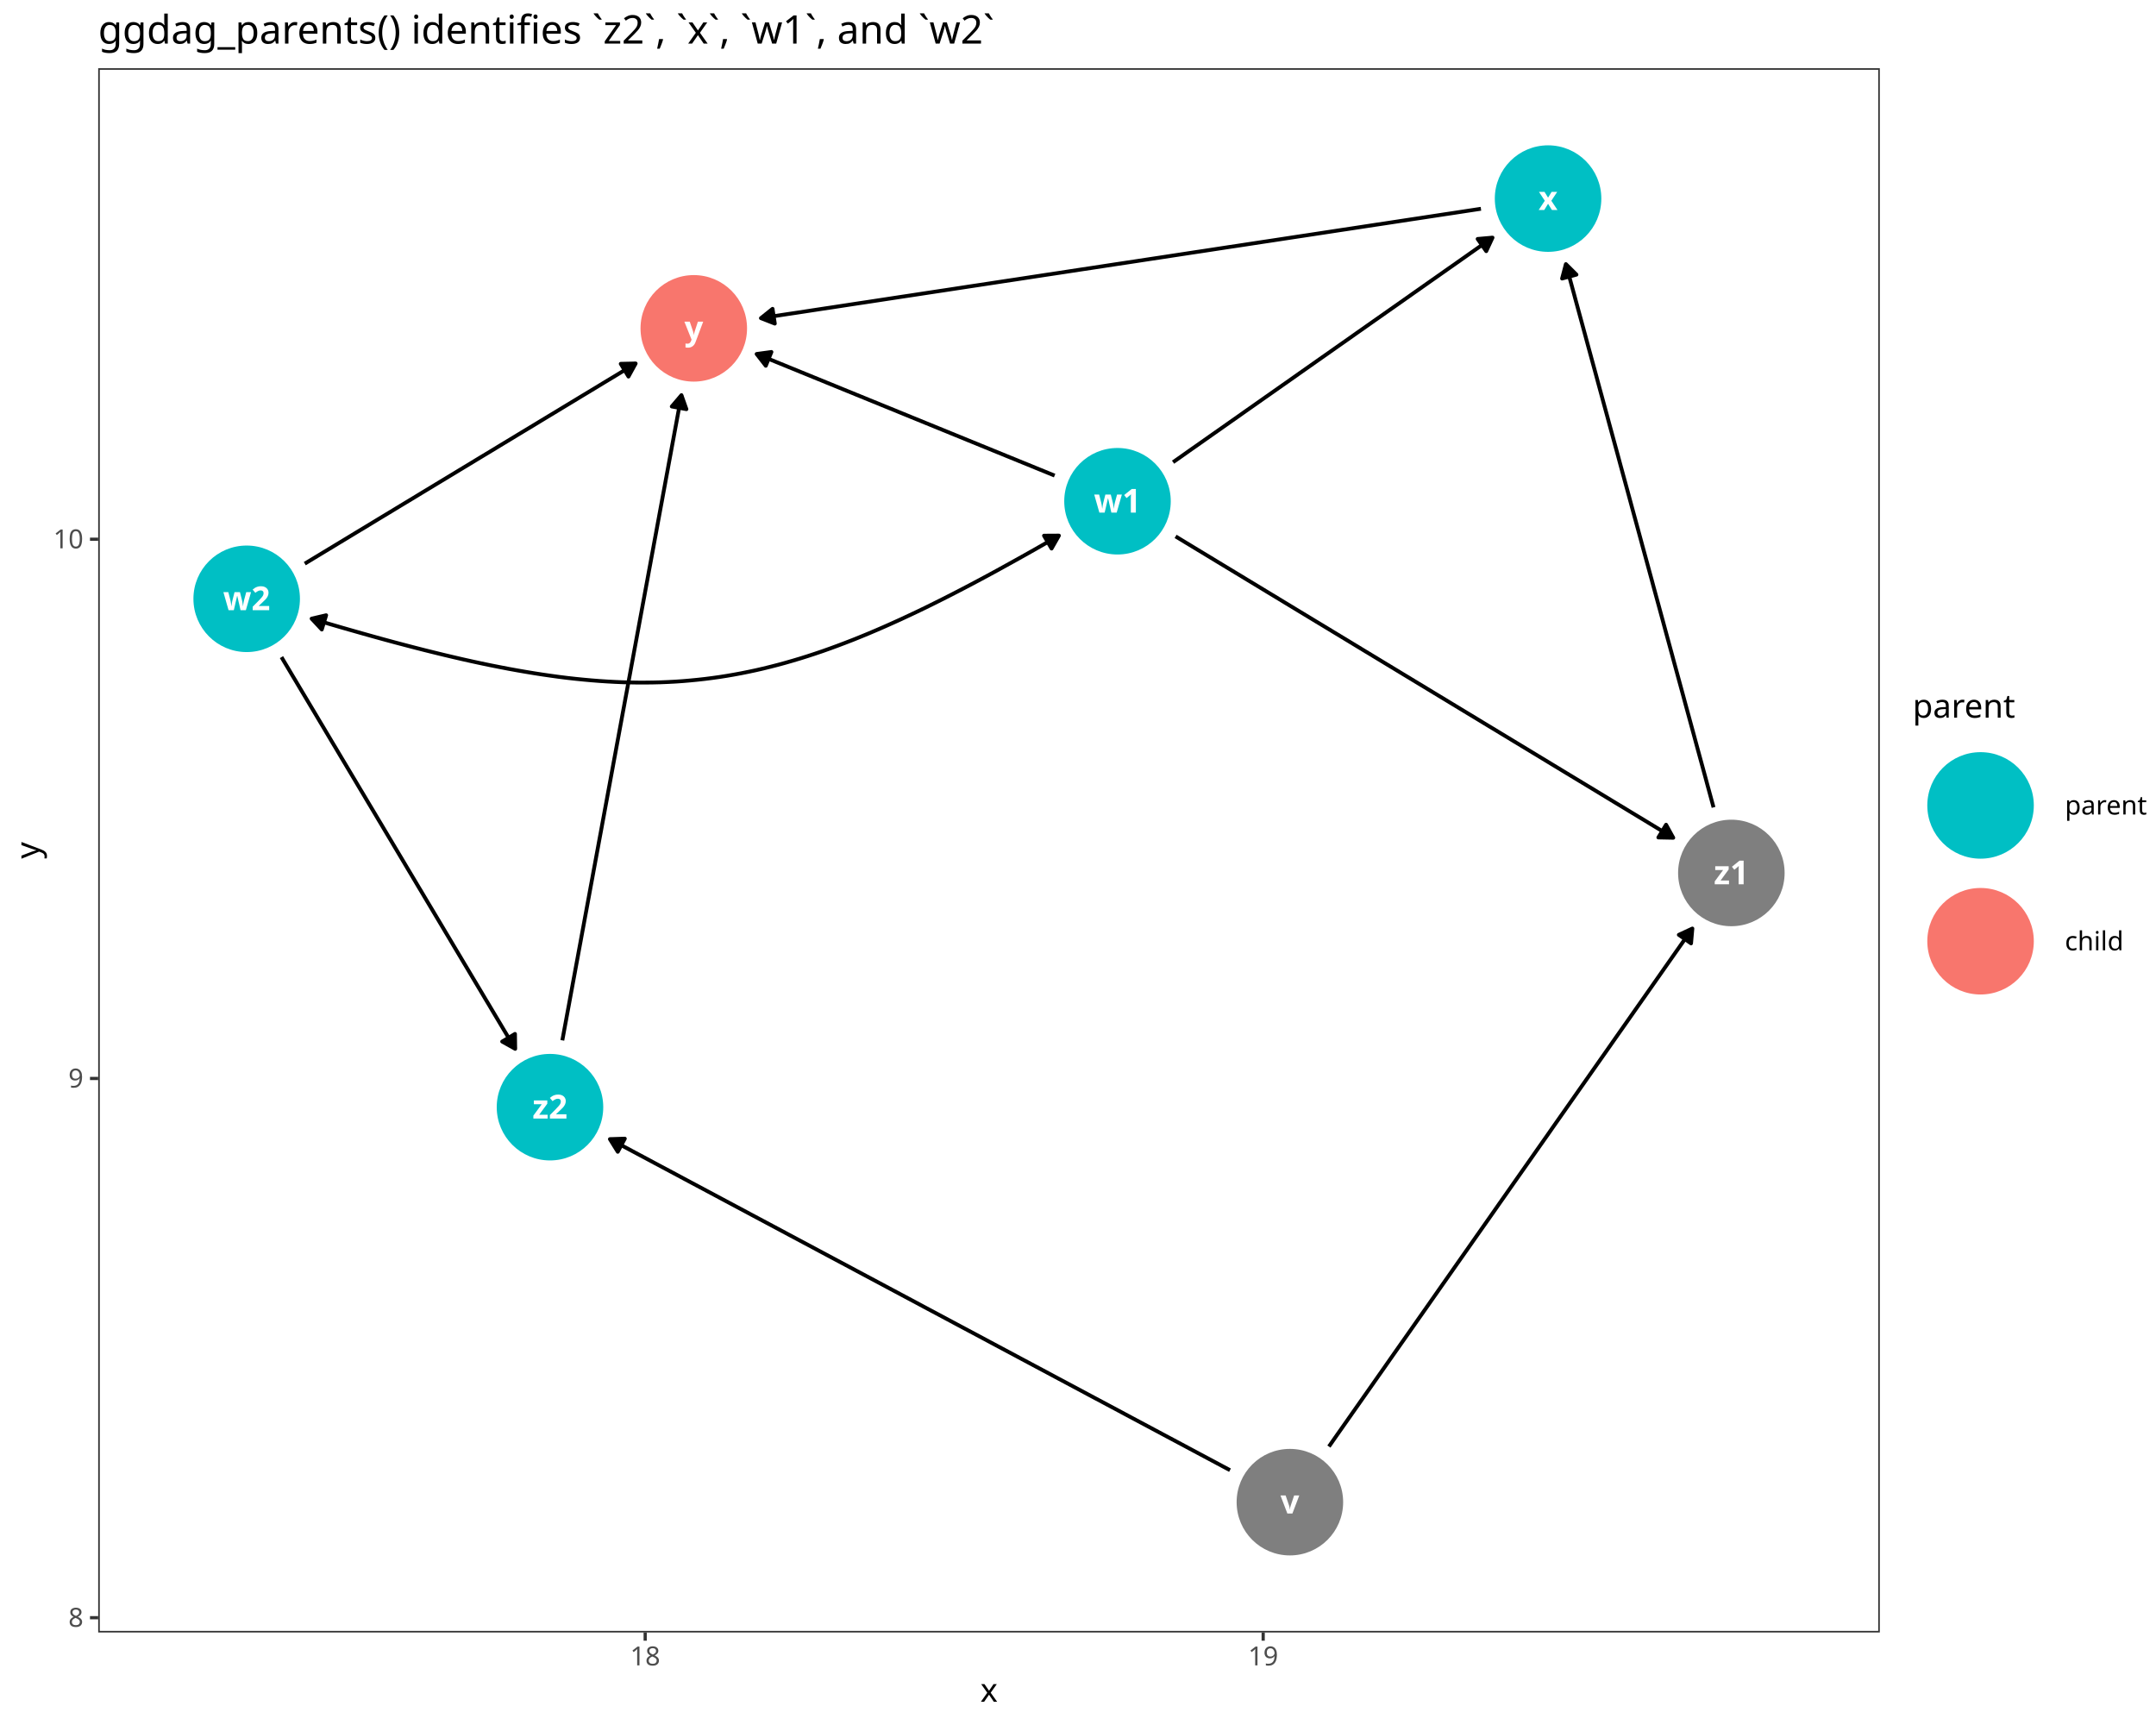
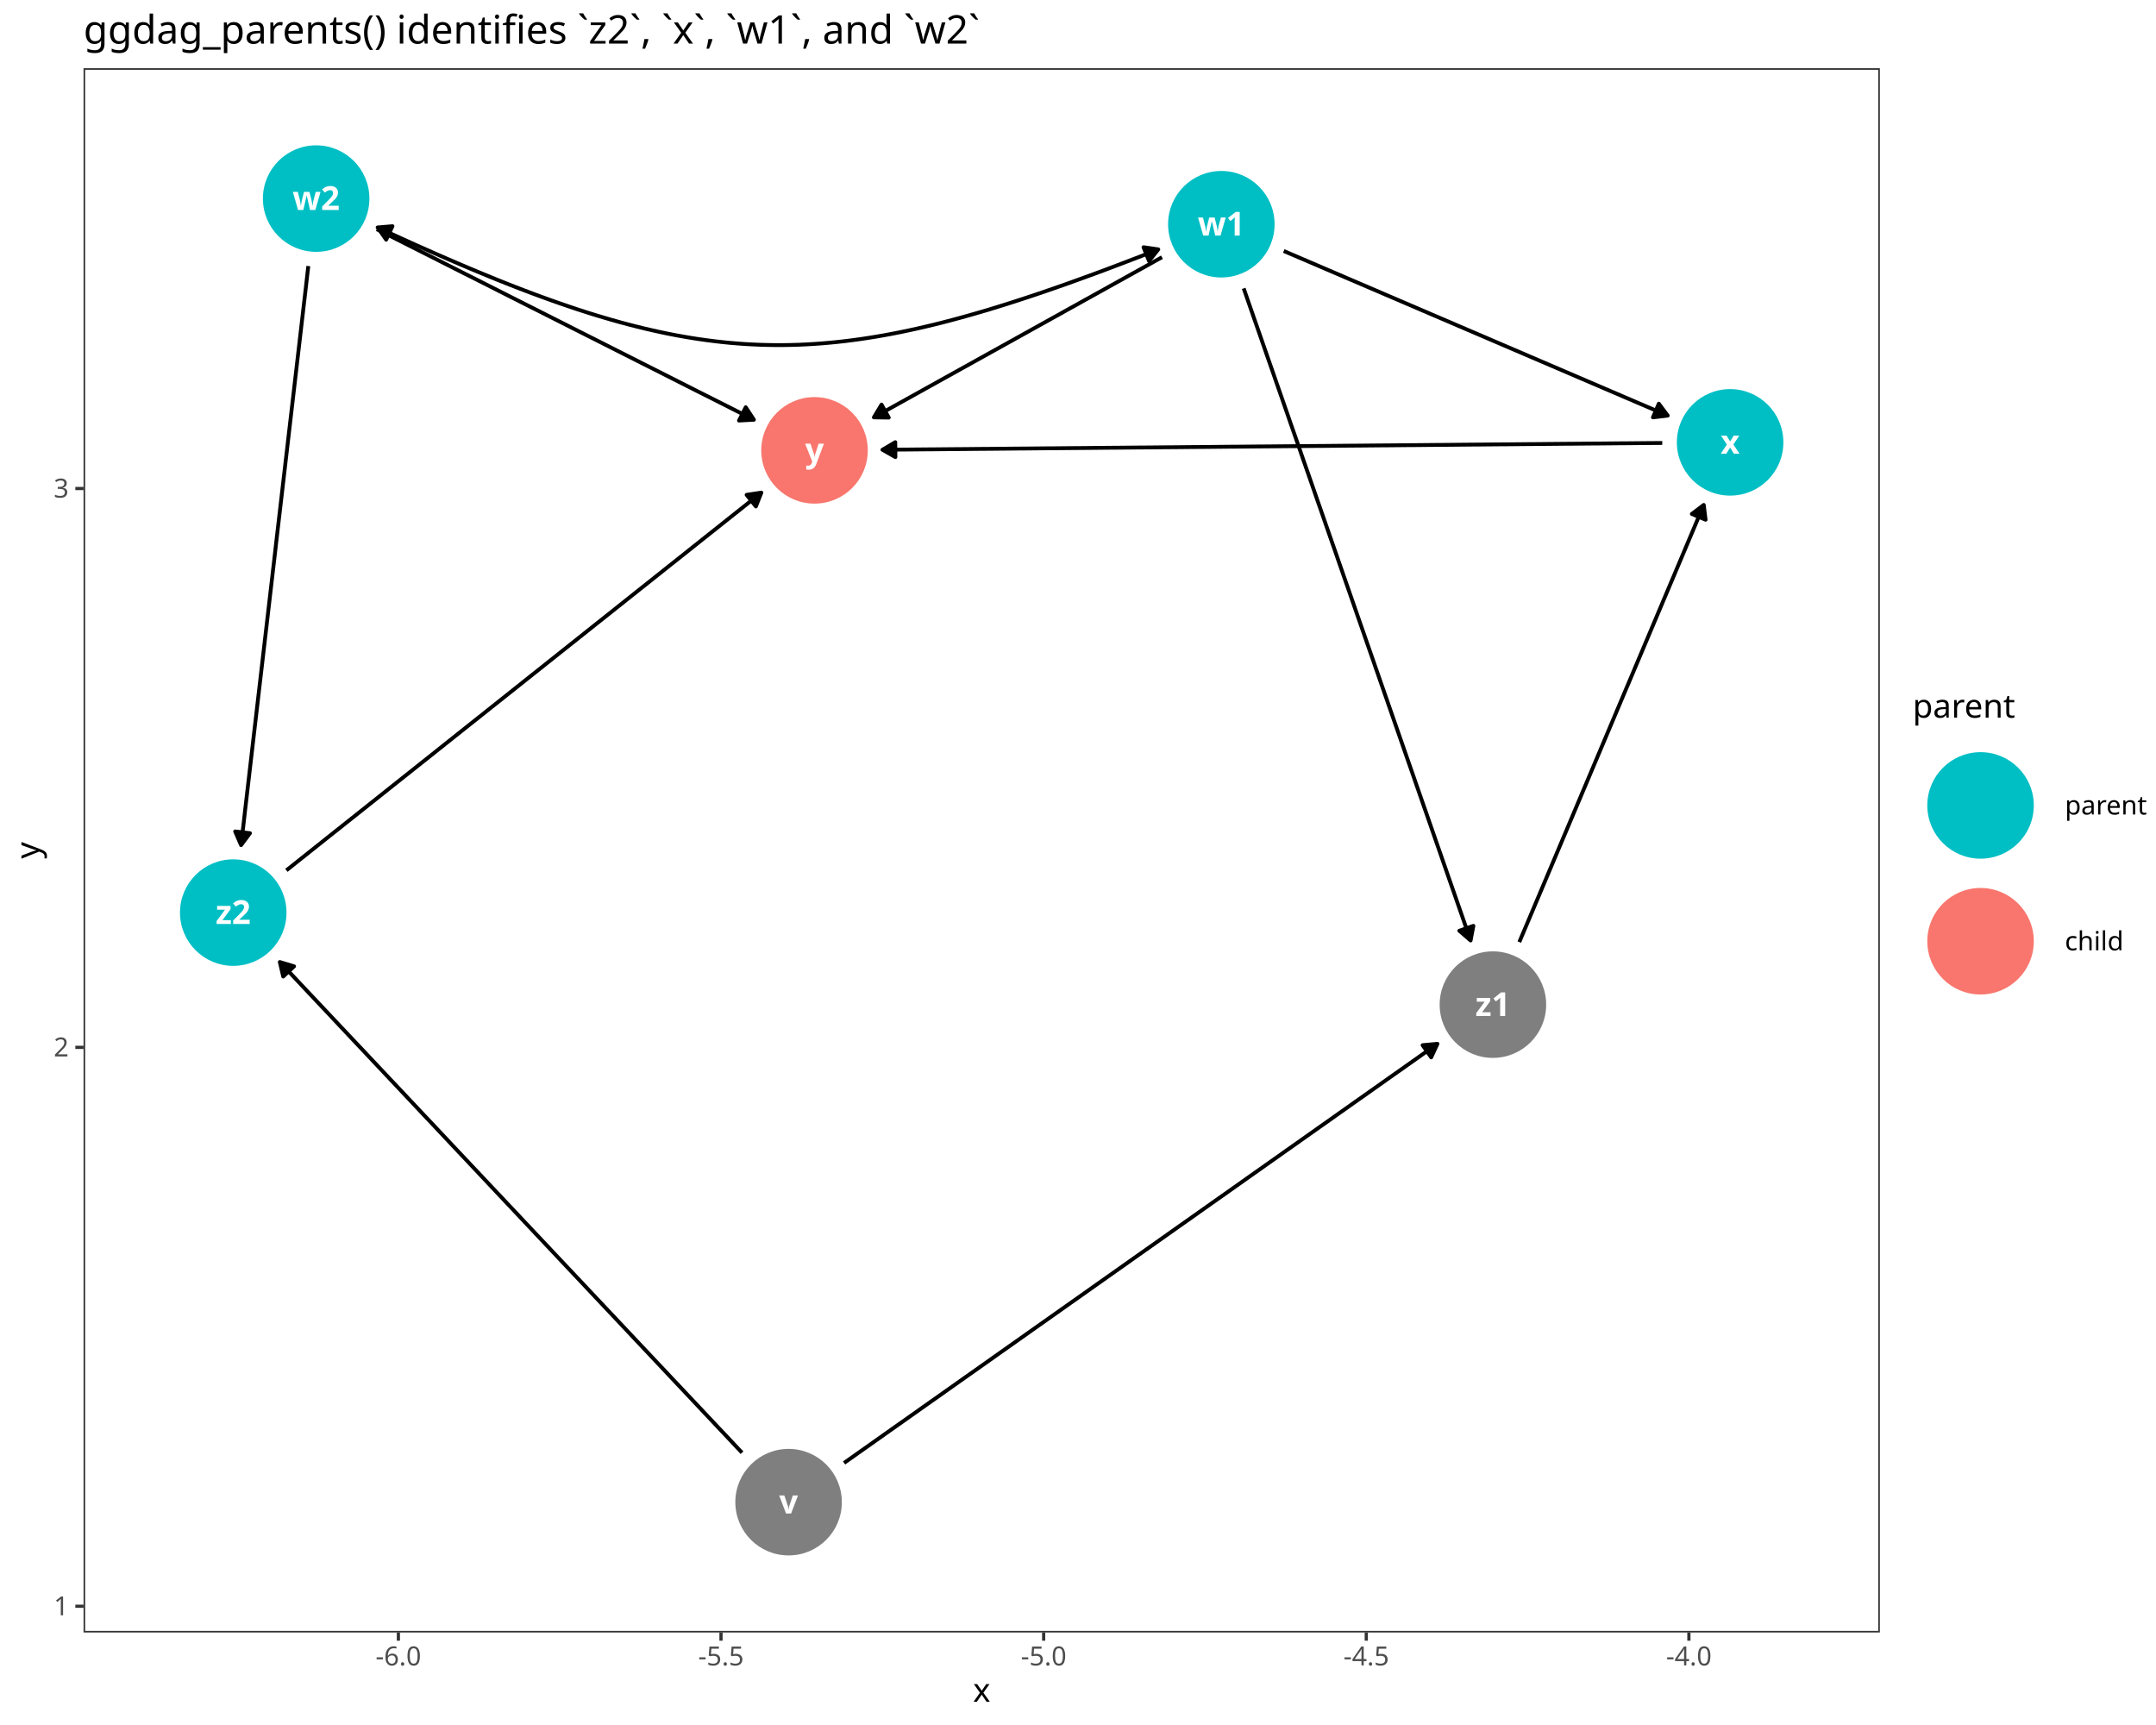
<svg xmlns="http://www.w3.org/2000/svg" class="svglite" data-engine-version="2.0" width="720.00pt" height="576.00pt" viewBox="0 0 720.00 576.00">
  <defs>
    <style type="text/css">
    .svglite line, .svglite polyline, .svglite polygon, .svglite path, .svglite rect, .svglite circle {
      fill: none;
      stroke: #000000;
      stroke-linecap: round;
      stroke-linejoin: round;
      stroke-miterlimit: 10.00;
    }
  </style>
  </defs>
  <rect width="100%" height="100%" style="stroke: none; fill: #FFFFFF;" />
  <defs>
    <clipPath id="cpMC4wMHw3MjAuMDB8MC4wMHw1NzYuMDA=">
      <rect x="0.00" y="0.00" width="720.00" height="576.00" />
    </clipPath>
  </defs>
  <g clip-path="url(#cpMC4wMHw3MjAuMDB8MC4wMHw1NzYuMDA=)">
    <rect x="0.00" y="0.00" width="720.00" height="576.00" style="stroke-width: 1.07; stroke: #FFFFFF; fill: #FFFFFF;" />
  </g>
  <defs>
-     <clipPath id="cpMzIuNzl8NjI3Ljc3fDIyLjc4fDU0NS4xMQ==">
-       <rect x="32.79" y="22.78" width="594.98" height="522.33" />
+     <clipPath id="cpMjcuOTB8NjI3Ljc3fDIyLjc4fDU0NS4xMQ==">
+       <rect x="27.90" y="22.78" width="599.88" height="522.33" />
    </clipPath>
  </defs>
-   <g clip-path="url(#cpMzIuNzl8NjI3Ljc3fDIyLjc4fDU0NS4xMQ==)">
-     <rect x="32.79" y="22.78" width="594.98" height="522.33" style="stroke-width: 1.07; stroke: none; fill: #FFFFFF;" />
-     <polyline points="391.75,154.33 392.07,154.10 393.53,153.08 394.98,152.06 396.43,151.03 397.88,150.01 399.34,148.99 400.79,147.97 402.24,146.95 403.69,145.93 405.14,144.91 406.60,143.89 408.05,142.87 409.50,141.85 410.95,140.83 412.41,139.81 413.86,138.79 415.31,137.76 416.76,136.74 418.22,135.72 419.67,134.70 421.12,133.68 422.57,132.66 424.03,131.64 425.48,130.62 426.93,129.60 428.38,128.58 429.84,127.56 431.29,126.54 432.74,125.52 434.19,124.49 435.65,123.47 437.10,122.45 438.55,121.43 440.00,120.41 441.45,119.39 442.91,118.37 444.36,117.35 445.81,116.33 447.26,115.31 448.72,114.29 450.17,113.27 451.62,112.25 453.07,111.22 454.53,110.20 455.98,109.18 457.43,108.16 458.88,107.14 460.34,106.12 461.79,105.10 463.24,104.08 464.69,103.06 466.15,102.04 467.60,101.02 469.05,100.00 470.50,98.98 471.95,97.95 473.41,96.93 474.86,95.91 476.31,94.89 477.76,93.87 479.22,92.85 480.67,91.83 482.12,90.81 483.57,89.79 485.03,88.77 486.48,87.75 487.93,86.73 489.38,85.71 490.84,84.68 492.29,83.66 493.74,82.64 495.19,81.62 496.65,80.60 498.10,79.58 498.43,79.35 " style="stroke-width: 1.28; stroke-linecap: butt;" />
-     <polygon points="496.33,83.87 498.43,79.35 493.46,79.79 " style="stroke-width: 1.28; stroke-linecap: butt; fill: #000000;" />
-     <polyline points="352.19,158.80 351.75,158.62 350.32,158.04 348.89,157.45 347.46,156.87 346.03,156.29 344.60,155.70 343.18,155.12 341.75,154.54 340.32,153.96 338.89,153.37 337.46,152.79 336.03,152.21 334.60,151.62 333.17,151.04 331.74,150.46 330.31,149.87 328.88,149.29 327.45,148.71 326.02,148.12 324.59,147.54 323.16,146.96 321.74,146.37 320.31,145.79 318.88,145.21 317.45,144.63 316.02,144.04 314.59,143.46 313.16,142.88 311.73,142.29 310.30,141.71 308.87,141.13 307.44,140.54 306.01,139.96 304.58,139.38 303.15,138.79 301.72,138.21 300.30,137.63 298.87,137.04 297.44,136.46 296.01,135.88 294.58,135.30 293.15,134.71 291.72,134.13 290.29,133.55 288.86,132.96 287.43,132.38 286.00,131.80 284.57,131.21 283.14,130.63 281.71,130.05 280.28,129.46 278.85,128.88 277.43,128.30 276.00,127.72 274.57,127.13 273.14,126.55 271.71,125.97 270.28,125.38 268.85,124.80 267.42,124.22 265.99,123.63 264.56,123.05 263.13,122.47 261.70,121.88 260.27,121.30 258.84,120.72 257.41,120.13 255.99,119.55 254.56,118.97 253.13,118.39 252.68,118.20 " style="stroke-width: 1.28; stroke-linecap: butt;" />
-     <polygon points="257.62,117.53 252.68,118.20 255.74,122.14 " style="stroke-width: 1.28; stroke-linecap: butt; fill: #000000;" />
-     <polyline points="392.59,179.11 393.90,179.90 395.97,181.16 398.04,182.41 400.11,183.67 402.18,184.92 404.25,186.17 406.32,187.43 408.39,188.68 410.46,189.93 412.54,191.19 414.61,192.44 416.68,193.70 418.75,194.95 420.82,196.20 422.89,197.46 424.96,198.71 427.03,199.96 429.10,201.22 431.17,202.47 433.24,203.73 435.31,204.98 437.38,206.23 439.45,207.49 441.53,208.74 443.60,209.99 445.67,211.25 447.74,212.50 449.81,213.75 451.88,215.01 453.95,216.26 456.02,217.52 458.09,218.77 460.16,220.02 462.23,221.28 464.30,222.53 466.37,223.78 468.44,225.04 470.52,226.29 472.59,227.55 474.66,228.80 476.73,230.05 478.80,231.31 480.87,232.56 482.94,233.81 485.01,235.07 487.08,236.32 489.15,237.58 491.22,238.83 493.29,240.08 495.36,241.34 497.43,242.59 499.51,243.84 501.58,245.10 503.65,246.35 505.72,247.61 507.79,248.86 509.86,250.11 511.93,251.37 514.00,252.62 516.07,253.87 518.14,255.13 520.21,256.38 522.28,257.64 524.35,258.89 526.42,260.14 528.50,261.40 530.57,262.65 532.64,263.90 534.71,265.16 536.78,266.41 538.85,267.67 540.92,268.92 542.99,270.17 545.06,271.43 547.13,272.68 549.20,273.93 551.27,275.19 553.34,276.44 555.41,277.70 557.49,278.95 558.79,279.74 " style="stroke-width: 1.28; stroke-linecap: butt;" />
-     <polygon points="553.81,279.64 558.79,279.74 556.39,275.38 " style="stroke-width: 1.28; stroke-linecap: butt; fill: #000000;" />
-     <polyline points="101.78,188.21 101.98,188.09 103.49,187.18 105.00,186.26 106.51,185.35 108.01,184.44 109.52,183.53 111.03,182.62 112.54,181.70 114.05,180.79 115.56,179.88 117.06,178.97 118.57,178.05 120.08,177.14 121.59,176.23 123.10,175.32 124.60,174.41 126.11,173.49 127.62,172.58 129.13,171.67 130.64,170.76 132.15,169.84 133.65,168.93 135.16,168.02 136.67,167.11 138.18,166.20 139.69,165.28 141.19,164.37 142.70,163.46 144.21,162.55 145.72,161.63 147.23,160.72 148.74,159.81 150.24,158.90 151.75,157.99 153.26,157.07 154.77,156.16 156.28,155.25 157.78,154.34 159.29,153.42 160.80,152.51 162.31,151.60 163.82,150.69 165.33,149.78 166.83,148.86 168.34,147.95 169.85,147.04 171.36,146.13 172.87,145.21 174.37,144.30 175.88,143.39 177.39,142.48 178.90,141.57 180.41,140.65 181.92,139.74 183.42,138.83 184.93,137.92 186.44,137.01 187.95,136.09 189.46,135.18 190.96,134.27 192.47,133.36 193.98,132.44 195.49,131.53 197.00,130.62 198.51,129.71 200.01,128.80 201.52,127.88 203.03,126.97 204.54,126.06 206.05,125.15 207.56,124.23 209.06,123.32 210.57,122.41 212.08,121.50 212.28,121.37 " style="stroke-width: 1.28; stroke-linecap: butt;" />
-     <polygon points="209.88,125.74 212.28,121.37 207.30,121.48 " style="stroke-width: 1.28; stroke-linecap: butt; fill: #000000;" />
-     <polyline points="94.00,219.42 94.65,220.52 95.68,222.24 96.70,223.95 97.72,225.67 98.75,227.38 99.77,229.10 100.79,230.81 101.82,232.53 102.84,234.24 103.86,235.95 104.89,237.67 105.91,239.38 106.93,241.10 107.96,242.81 108.98,244.53 110.00,246.24 111.02,247.96 112.05,249.67 113.07,251.39 114.09,253.10 115.12,254.82 116.14,256.53 117.16,258.24 118.19,259.96 119.21,261.67 120.23,263.39 121.26,265.10 122.28,266.82 123.30,268.53 124.33,270.25 125.35,271.96 126.37,273.68 127.40,275.39 128.42,277.11 129.44,278.82 130.47,280.53 131.49,282.25 132.51,283.96 133.54,285.68 134.56,287.39 135.58,289.11 136.60,290.82 137.63,292.54 138.65,294.25 139.67,295.97 140.70,297.68 141.72,299.40 142.74,301.11 143.77,302.83 144.79,304.54 145.81,306.25 146.84,307.97 147.86,309.68 148.88,311.40 149.91,313.11 150.93,314.83 151.95,316.54 152.98,318.26 154.00,319.97 155.02,321.69 156.05,323.40 157.07,325.12 158.09,326.83 159.11,328.54 160.14,330.26 161.16,331.97 162.18,333.69 163.21,335.40 164.23,337.12 165.25,338.83 166.28,340.55 167.30,342.26 168.32,343.98 169.35,345.69 170.37,347.41 171.39,349.12 172.05,350.22 " style="stroke-width: 1.28; stroke-linecap: butt;" />
-     <polygon points="167.70,347.79 172.05,350.22 171.98,345.24 " style="stroke-width: 1.28; stroke-linecap: butt; fill: #000000;" />
-     <polyline points="494.56,69.72 493.93,69.81 491.04,70.25 488.16,70.69 485.28,71.13 482.40,71.56 479.52,72.00 476.63,72.44 473.75,72.88 470.87,73.31 467.99,73.75 465.11,74.19 462.23,74.63 459.34,75.06 456.46,75.50 453.58,75.94 450.70,76.38 447.82,76.81 444.94,77.25 442.05,77.69 439.17,78.13 436.29,78.57 433.41,79.00 430.53,79.44 427.64,79.88 424.76,80.32 421.88,80.75 419.00,81.19 416.12,81.63 413.24,82.07 410.35,82.50 407.47,82.94 404.59,83.38 401.71,83.82 398.83,84.25 395.95,84.69 393.06,85.13 390.18,85.57 387.30,86.01 384.42,86.44 381.54,86.88 378.66,87.32 375.77,87.76 372.89,88.19 370.01,88.63 367.13,89.07 364.25,89.51 361.36,89.94 358.48,90.38 355.60,90.82 352.72,91.26 349.84,91.69 346.96,92.13 344.07,92.57 341.19,93.01 338.31,93.45 335.43,93.88 332.55,94.32 329.67,94.76 326.78,95.20 323.90,95.63 321.02,96.07 318.14,96.51 315.26,96.95 312.38,97.38 309.49,97.82 306.61,98.26 303.73,98.70 300.85,99.13 297.97,99.57 295.08,100.01 292.20,100.45 289.32,100.89 286.44,101.32 283.56,101.76 280.68,102.20 277.79,102.64 274.91,103.07 272.03,103.51 269.15,103.95 266.27,104.39 263.39,104.82 260.50,105.26 257.62,105.70 254.74,106.14 254.11,106.23 " style="stroke-width: 1.28; stroke-linecap: butt;" />
-     <polygon points="258.00,103.12 254.11,106.23 258.75,108.05 " style="stroke-width: 1.28; stroke-linecap: butt; fill: #000000;" />
-     <polyline points="187.79,347.39 188.04,346.05 188.52,343.43 189.01,340.80 189.49,338.17 189.98,335.55 190.46,332.92 190.95,330.29 191.43,327.67 191.92,325.04 192.40,322.41 192.89,319.79 193.37,317.16 193.86,314.53 194.34,311.90 194.83,309.28 195.31,306.65 195.80,304.02 196.28,301.40 196.77,298.77 197.25,296.14 197.74,293.52 198.22,290.89 198.71,288.26 199.19,285.64 199.68,283.01 200.16,280.38 200.65,277.76 201.13,275.13 201.62,272.50 202.10,269.88 202.59,267.25 203.07,264.62 203.56,261.99 204.04,259.37 204.53,256.74 205.01,254.11 205.50,251.49 205.98,248.86 206.47,246.23 206.95,243.61 207.44,240.98 207.92,238.35 208.41,235.73 208.89,233.10 209.38,230.47 209.86,227.85 210.35,225.22 210.83,222.59 211.32,219.97 211.80,217.34 212.29,214.71 212.77,212.09 213.26,209.46 213.74,206.83 214.23,204.20 214.71,201.58 215.20,198.95 215.68,196.32 216.17,193.70 216.65,191.07 217.14,188.44 217.62,185.82 218.11,183.19 218.59,180.56 219.08,177.94 219.56,175.31 220.05,172.68 220.53,170.06 221.02,167.43 221.50,164.80 221.99,162.18 222.47,159.55 222.96,156.92 223.44,154.29 223.93,151.67 224.41,149.04 224.90,146.41 225.38,143.79 225.87,141.16 226.35,138.53 226.84,135.91 227.32,133.28 227.57,131.94 " style="stroke-width: 1.28; stroke-linecap: butt;" />
-     <polygon points="229.23,136.63 227.57,131.94 224.34,135.73 " style="stroke-width: 1.28; stroke-linecap: butt; fill: #000000;" />
-     <polyline points="443.79,483.02 444.17,482.49 445.65,480.36 447.14,478.24 448.63,476.12 450.12,474.00 451.61,471.87 453.10,469.75 454.59,467.63 456.08,465.51 457.57,463.39 459.06,461.26 460.55,459.14 462.04,457.02 463.52,454.90 465.01,452.77 466.50,450.65 467.99,448.53 469.48,446.41 470.97,444.29 472.46,442.16 473.95,440.04 475.44,437.92 476.93,435.80 478.42,433.67 479.91,431.55 481.39,429.43 482.88,427.31 484.37,425.19 485.86,423.06 487.35,420.94 488.84,418.82 490.33,416.70 491.82,414.57 493.31,412.45 494.80,410.33 496.29,408.21 497.78,406.09 499.27,403.96 500.75,401.84 502.24,399.72 503.73,397.60 505.22,395.47 506.71,393.35 508.20,391.23 509.69,389.11 511.18,386.99 512.67,384.86 514.16,382.74 515.65,380.62 517.14,378.50 518.62,376.37 520.11,374.25 521.60,372.13 523.09,370.01 524.58,367.89 526.07,365.76 527.56,363.64 529.05,361.52 530.54,359.40 532.03,357.27 533.52,355.15 535.01,353.03 536.50,350.91 537.98,348.79 539.47,346.66 540.96,344.54 542.45,342.42 543.94,340.30 545.43,338.17 546.92,336.05 548.41,333.93 549.90,331.81 551.39,329.69 552.88,327.56 554.37,325.44 555.85,323.32 557.34,321.20 558.83,319.07 560.32,316.95 561.81,314.83 563.30,312.71 564.79,310.59 565.17,310.05 " style="stroke-width: 1.28; stroke-linecap: butt;" />
-     <polygon points="564.73,315.01 565.17,310.05 560.65,312.15 " style="stroke-width: 1.28; stroke-linecap: butt; fill: #000000;" />
-     <polyline points="410.76,490.91 408.30,489.60 405.80,488.26 403.31,486.93 400.81,485.60 398.32,484.27 395.82,482.93 393.32,481.60 390.83,480.27 388.33,478.94 385.84,477.61 383.34,476.27 380.84,474.94 378.35,473.61 375.85,472.28 373.36,470.94 370.86,469.61 368.37,468.28 365.87,466.95 363.37,465.62 360.88,464.28 358.38,462.95 355.89,461.62 353.39,460.29 350.89,458.95 348.40,457.62 345.90,456.29 343.41,454.96 340.91,453.63 338.42,452.29 335.92,450.96 333.42,449.63 330.93,448.30 328.43,446.96 325.94,445.63 323.44,444.30 320.94,442.97 318.45,441.64 315.95,440.30 313.46,438.97 310.96,437.64 308.46,436.31 305.97,434.97 303.47,433.64 300.98,432.31 298.48,430.98 295.99,429.65 293.49,428.31 290.99,426.98 288.50,425.65 286.00,424.32 283.51,422.98 281.01,421.65 278.51,420.32 276.02,418.99 273.52,417.66 271.03,416.32 268.53,414.99 266.04,413.66 263.54,412.33 261.04,410.99 258.55,409.66 256.05,408.33 253.56,407.00 251.06,405.67 248.56,404.33 246.07,403.00 243.57,401.67 241.08,400.34 238.58,399.00 236.08,397.67 233.59,396.34 231.09,395.01 228.60,393.68 226.10,392.34 223.61,391.01 221.11,389.68 218.61,388.35 216.12,387.01 213.62,385.68 211.13,384.35 208.63,383.02 206.13,381.69 203.68,380.37 " style="stroke-width: 1.28; stroke-linecap: butt;" />
-     <polygon points="208.66,380.21 203.68,380.37 206.31,384.60 " style="stroke-width: 1.28; stroke-linecap: butt; fill: #000000;" />
-     <polyline points="572.24,269.60 572.01,268.74 571.39,266.47 570.77,264.19 570.15,261.92 569.54,259.64 568.92,257.37 568.30,255.09 567.68,252.82 567.06,250.55 566.44,248.27 565.83,246.00 565.21,243.72 564.59,241.45 563.97,239.17 563.35,236.90 562.73,234.62 562.12,232.35 561.50,230.07 560.88,227.80 560.26,225.53 559.64,223.25 559.02,220.98 558.41,218.70 557.79,216.43 557.17,214.15 556.55,211.88 555.93,209.60 555.32,207.33 554.70,205.06 554.08,202.78 553.46,200.51 552.84,198.23 552.22,195.96 551.61,193.68 550.99,191.41 550.37,189.13 549.75,186.86 549.13,184.58 548.51,182.31 547.90,180.04 547.28,177.76 546.66,175.49 546.04,173.21 545.42,170.94 544.80,168.66 544.19,166.39 543.57,164.11 542.95,161.84 542.33,159.57 541.71,157.29 541.09,155.02 540.48,152.74 539.86,150.47 539.24,148.19 538.62,145.92 538.00,143.64 537.38,141.37 536.77,139.09 536.15,136.82 535.53,134.55 534.91,132.27 534.29,130.00 533.67,127.72 533.06,125.45 532.44,123.17 531.82,120.90 531.20,118.62 530.58,116.35 529.96,114.08 529.35,111.80 528.73,109.53 528.11,107.25 527.49,104.98 526.87,102.70 526.25,100.43 525.64,98.15 525.02,95.88 524.40,93.60 523.78,91.33 523.16,89.06 522.93,88.19 " style="stroke-width: 1.28; stroke-linecap: butt;" />
-     <polygon points="526.46,91.70 522.93,88.19 521.66,93.01 " style="stroke-width: 1.28; stroke-linecap: butt; fill: #000000;" />
-     <polyline points="353.63,178.84 352.12,179.73 348.78,181.64 345.49,183.52 342.24,185.35 339.03,187.14 335.87,188.89 332.75,190.61 329.67,192.28 326.63,193.91 323.63,195.50 320.66,197.05 317.73,198.56 314.84,200.03 311.97,201.46 309.14,202.86 306.34,204.21 303.56,205.52 300.82,206.80 298.10,208.03 295.41,209.23 292.74,210.39 290.10,211.51 287.48,212.59 284.88,213.64 282.29,214.64 279.73,215.61 277.19,216.54 274.66,217.44 272.14,218.29 269.64,219.11 267.15,219.89 264.67,220.63 262.20,221.34 259.74,222.01 257.29,222.64 254.85,223.24 252.41,223.80 249.97,224.32 247.53,224.81 245.10,225.26 242.67,225.68 240.24,226.06 237.80,226.40 235.36,226.71 232.92,226.98 230.47,227.22 228.01,227.43 225.55,227.60 223.08,227.73 220.59,227.83 218.10,227.89 215.59,227.92 213.06,227.92 210.52,227.88 207.97,227.81 205.39,227.70 202.80,227.56 200.19,227.39 197.55,227.18 194.90,226.94 192.21,226.67 189.51,226.37 186.78,226.03 184.02,225.65 181.23,225.25 178.41,224.81 175.56,224.34 172.67,223.84 169.76,223.31 166.81,222.74 163.82,222.15 160.79,221.52 157.73,220.86 154.63,220.17 151.48,219.44 148.30,218.69 145.07,217.90 141.80,217.09 138.48,216.24 135.11,215.36 131.70,214.46 128.23,213.52 124.72,212.55 121.15,211.55 117.53,210.52 113.86,209.47 110.13,208.38 106.34,207.26 104.07,206.57 " style="stroke-width: 1.28; stroke-linecap: butt;" />
-     <polygon points="351.17,183.17 353.63,178.84 348.65,178.87 " style="stroke-width: 1.28; stroke-linecap: butt; fill: #000000;" />
-     <polygon points="108.92,205.44 104.07,206.57 107.46,210.21 " style="stroke-width: 1.28; stroke-linecap: butt; fill: #000000;" />
-     <circle cx="430.76" cy="501.59" r="17.43" style="stroke-width: 0.71; stroke: #7F7F7F; fill: #7F7F7F;" />
-     <circle cx="373.19" cy="167.37" r="17.43" style="stroke-width: 0.71; stroke: #00BFC4; fill: #00BFC4;" />
-     <circle cx="82.38" cy="199.95" r="17.43" style="stroke-width: 0.71; stroke: #00BFC4; fill: #00BFC4;" />
-     <circle cx="516.98" cy="66.31" r="17.43" style="stroke-width: 0.71; stroke: #00BFC4; fill: #00BFC4;" />
-     <circle cx="578.19" cy="291.49" r="17.43" style="stroke-width: 0.71; stroke: #7F7F7F; fill: #7F7F7F;" />
-     <circle cx="183.67" cy="369.70" r="17.43" style="stroke-width: 0.71; stroke: #00BFC4; fill: #00BFC4;" />
-     <circle cx="231.69" cy="109.64" r="17.43" style="stroke-width: 0.71; stroke: #F8766D; fill: #F8766D;" />
-     <text x="430.76" y="505.38" text-anchor="middle" style="font-size: 11.04px; font-weight: bold; fill: #FFFFFF; font-family: sans;" textLength="5.52px" lengthAdjust="spacingAndGlyphs">v</text>
-     <text x="373.19" y="171.17" text-anchor="middle" style="font-size: 11.04px; font-weight: bold; fill: #FFFFFF; font-family: sans;" textLength="14.12px" lengthAdjust="spacingAndGlyphs">w1</text>
-     <text x="82.38" y="203.75" text-anchor="middle" style="font-size: 11.04px; font-weight: bold; fill: #FFFFFF; font-family: sans;" textLength="14.12px" lengthAdjust="spacingAndGlyphs">w2</text>
-     <text x="516.98" y="70.11" text-anchor="middle" style="font-size: 11.04px; font-weight: bold; fill: #FFFFFF; font-family: sans;" textLength="5.52px" lengthAdjust="spacingAndGlyphs">x</text>
-     <text x="578.19" y="295.28" text-anchor="middle" style="font-size: 11.04px; font-weight: bold; fill: #FFFFFF; font-family: sans;" textLength="11.66px" lengthAdjust="spacingAndGlyphs">z1</text>
-     <text x="183.67" y="373.49" text-anchor="middle" style="font-size: 11.04px; font-weight: bold; fill: #FFFFFF; font-family: sans;" textLength="11.66px" lengthAdjust="spacingAndGlyphs">z2</text>
-     <text x="231.69" y="113.44" text-anchor="middle" style="font-size: 11.04px; font-weight: bold; fill: #FFFFFF; font-family: sans;" textLength="5.52px" lengthAdjust="spacingAndGlyphs">y</text>
-     <rect x="32.79" y="22.78" width="594.98" height="522.33" style="stroke-width: 1.07; stroke: #333333;" />
+   <g clip-path="url(#cpMjcuOTB8NjI3Ljc3fDIyLjc4fDU0NS4xMQ==)">
+     <rect x="27.90" y="22.78" width="599.88" height="522.33" style="stroke-width: 1.07; stroke: none; fill: #FFFFFF;" />
+     <polyline points="428.71,83.81 430.18,84.44 431.90,85.17 433.62,85.91 435.33,86.64 437.05,87.38 438.77,88.11 440.48,88.85 442.20,89.59 443.91,90.32 445.63,91.06 447.35,91.79 449.06,92.53 450.78,93.27 452.50,94.00 454.21,94.74 455.93,95.47 457.64,96.21 459.36,96.94 461.08,97.68 462.79,98.42 464.51,99.15 466.23,99.89 467.94,100.62 469.66,101.36 471.37,102.09 473.09,102.83 474.81,103.57 476.52,104.30 478.24,105.04 479.96,105.77 481.67,106.51 483.39,107.24 485.11,107.98 486.82,108.72 488.54,109.45 490.25,110.19 491.97,110.92 493.69,111.66 495.40,112.39 497.12,113.13 498.84,113.87 500.55,114.60 502.27,115.34 503.98,116.07 505.70,116.81 507.42,117.54 509.13,118.28 510.85,119.02 512.57,119.75 514.28,120.49 516.00,121.22 517.71,121.96 519.43,122.69 521.15,123.43 522.86,124.17 524.58,124.90 526.30,125.64 528.01,126.37 529.73,127.11 531.44,127.84 533.16,128.58 534.88,129.32 536.59,130.05 538.31,130.79 540.03,131.52 541.74,132.26 543.46,133.00 545.18,133.73 546.89,134.47 548.61,135.20 550.32,135.94 552.04,136.67 553.76,137.41 555.47,138.15 556.94,138.78 " style="stroke-width: 1.28; stroke-linecap: butt;" />
+     <polygon points="552.00,139.36 556.94,138.78 553.96,134.79 " style="stroke-width: 1.28; stroke-linecap: butt; fill: #000000;" />
+     <polyline points="388.05,85.89 387.29,86.31 385.91,87.07 384.54,87.84 383.17,88.60 381.80,89.36 380.42,90.13 379.05,90.89 377.68,91.65 376.31,92.41 374.94,93.18 373.56,93.94 372.19,94.70 370.82,95.46 369.45,96.23 368.07,96.99 366.70,97.75 365.33,98.51 363.96,99.28 362.58,100.04 361.21,100.80 359.84,101.57 358.47,102.33 357.09,103.09 355.72,103.85 354.35,104.62 352.98,105.38 351.61,106.14 350.23,106.90 348.86,107.67 347.49,108.43 346.12,109.19 344.74,109.95 343.37,110.72 342.00,111.48 340.63,112.24 339.25,113.01 337.88,113.77 336.51,114.53 335.14,115.29 333.77,116.06 332.39,116.82 331.02,117.58 329.65,118.34 328.28,119.11 326.90,119.87 325.53,120.63 324.16,121.40 322.79,122.16 321.41,122.92 320.04,123.68 318.67,124.45 317.30,125.21 315.92,125.97 314.55,126.73 313.18,127.50 311.81,128.26 310.44,129.02 309.06,129.78 307.69,130.55 306.32,131.31 304.95,132.07 303.57,132.84 302.20,133.60 300.83,134.36 299.46,135.12 298.08,135.89 296.71,136.65 295.34,137.41 293.97,138.17 292.59,138.94 291.83,139.36 " style="stroke-width: 1.28; stroke-linecap: butt;" />
+     <polygon points="294.39,135.09 291.83,139.36 296.81,139.44 " style="stroke-width: 1.28; stroke-linecap: butt; fill: #000000;" />
+     <polyline points="415.33,96.29 416.12,98.56 417.03,101.19 417.95,103.83 418.86,106.46 419.78,109.09 420.70,111.72 421.61,114.35 422.53,116.99 423.44,119.62 424.36,122.25 425.28,124.88 426.19,127.52 427.11,130.15 428.03,132.78 428.94,135.41 429.86,138.04 430.77,140.68 431.69,143.31 432.61,145.94 433.52,148.57 434.44,151.21 435.35,153.84 436.27,156.47 437.19,159.10 438.10,161.73 439.02,164.37 439.93,167.00 440.85,169.63 441.77,172.26 442.68,174.90 443.60,177.53 444.51,180.16 445.43,182.79 446.35,185.42 447.26,188.06 448.18,190.69 449.09,193.32 450.01,195.95 450.93,198.59 451.84,201.22 452.76,203.85 453.67,206.48 454.59,209.11 455.51,211.75 456.42,214.38 457.34,217.01 458.26,219.64 459.17,222.28 460.09,224.91 461.00,227.54 461.92,230.17 462.84,232.80 463.75,235.44 464.67,238.07 465.58,240.70 466.50,243.33 467.42,245.97 468.33,248.60 469.25,251.23 470.16,253.86 471.08,256.49 472.00,259.13 472.91,261.76 473.83,264.39 474.74,267.02 475.66,269.66 476.58,272.29 477.49,274.92 478.41,277.55 479.32,280.18 480.24,282.82 481.16,285.45 482.07,288.08 482.99,290.71 483.90,293.35 484.82,295.98 485.74,298.61 486.65,301.24 487.57,303.87 488.49,306.51 489.40,309.14 490.32,311.77 491.11,314.04 " style="stroke-width: 1.28; stroke-linecap: butt;" />
+     <polygon points="487.34,310.79 491.11,314.04 492.04,309.15 " style="stroke-width: 1.28; stroke-linecap: butt; fill: #000000;" />
+     <polyline points="125.82,76.54 127.44,77.35 129.12,78.20 130.80,79.05 132.48,79.90 134.16,80.75 135.84,81.60 137.52,82.44 139.20,83.29 140.88,84.14 142.57,84.99 144.25,85.84 145.93,86.69 147.61,87.54 149.29,88.39 150.97,89.24 152.65,90.09 154.33,90.94 156.01,91.79 157.70,92.63 159.38,93.48 161.06,94.33 162.74,95.18 164.42,96.03 166.10,96.88 167.78,97.73 169.46,98.58 171.14,99.43 172.83,100.28 174.51,101.13 176.19,101.98 177.87,102.82 179.55,103.67 181.23,104.52 182.91,105.37 184.59,106.22 186.27,107.07 187.96,107.92 189.64,108.77 191.32,109.62 193.00,110.47 194.68,111.32 196.36,112.17 198.04,113.01 199.72,113.86 201.40,114.71 203.08,115.56 204.77,116.41 206.45,117.26 208.13,118.11 209.81,118.96 211.49,119.81 213.17,120.66 214.85,121.51 216.53,122.35 218.21,123.20 219.90,124.05 221.58,124.90 223.26,125.75 224.94,126.60 226.62,127.45 228.30,128.30 229.98,129.15 231.66,130.00 233.34,130.85 235.03,131.70 236.71,132.54 238.39,133.39 240.07,134.24 241.75,135.09 243.43,135.94 245.11,136.79 246.79,137.64 248.47,138.49 250.16,139.34 251.77,140.15 " style="stroke-width: 1.28; stroke-linecap: butt;" />
+     <polygon points="246.79,140.43 251.77,140.15 249.04,135.98 " style="stroke-width: 1.28; stroke-linecap: butt; fill: #000000;" />
+     <polyline points="102.97,88.84 102.78,90.39 102.50,92.80 102.23,95.21 101.95,97.62 101.67,100.03 101.39,102.43 101.11,104.84 100.83,107.25 100.55,109.66 100.27,112.07 99.99,114.48 99.71,116.88 99.43,119.29 99.15,121.70 98.87,124.11 98.59,126.52 98.31,128.93 98.03,131.33 97.75,133.74 97.47,136.15 97.19,138.56 96.91,140.97 96.63,143.38 96.35,145.78 96.07,148.19 95.79,150.60 95.51,153.01 95.23,155.42 94.95,157.83 94.67,160.23 94.39,162.64 94.11,165.05 93.83,167.46 93.55,169.87 93.27,172.27 92.99,174.68 92.71,177.09 92.43,179.50 92.15,181.91 91.88,184.32 91.60,186.72 91.32,189.13 91.04,191.54 90.76,193.95 90.48,196.36 90.20,198.77 89.92,201.17 89.64,203.58 89.36,205.99 89.08,208.40 88.80,210.81 88.52,213.22 88.24,215.62 87.96,218.03 87.68,220.44 87.40,222.85 87.12,225.26 86.84,227.66 86.56,230.07 86.28,232.48 86.00,234.89 85.72,237.30 85.44,239.71 85.16,242.11 84.88,244.52 84.60,246.93 84.32,249.34 84.04,251.75 83.76,254.16 83.48,256.56 83.20,258.97 82.92,261.38 82.64,263.79 82.36,266.20 82.08,268.61 81.80,271.01 81.53,273.42 81.25,275.83 80.97,278.24 80.69,280.65 80.51,282.20 " style="stroke-width: 1.28; stroke-linecap: butt;" />
+     <polygon points="78.53,277.63 80.51,282.20 83.48,278.21 " style="stroke-width: 1.28; stroke-linecap: butt; fill: #000000;" />
+     <polyline points="555.11,147.91 553.08,147.93 549.99,147.95 546.90,147.98 543.81,148.01 540.72,148.03 537.63,148.06 534.54,148.09 531.46,148.11 528.37,148.14 525.28,148.17 522.19,148.19 519.10,148.22 516.01,148.25 512.92,148.28 509.83,148.30 506.75,148.33 503.66,148.36 500.57,148.38 497.48,148.41 494.39,148.44 491.30,148.46 488.21,148.49 485.13,148.52 482.04,148.55 478.95,148.57 475.86,148.60 472.77,148.63 469.68,148.65 466.59,148.68 463.51,148.71 460.42,148.73 457.33,148.76 454.24,148.79 451.15,148.81 448.06,148.84 444.97,148.87 441.88,148.90 438.80,148.92 435.71,148.95 432.62,148.98 429.53,149.00 426.44,149.03 423.35,149.06 420.26,149.08 417.18,149.11 414.09,149.14 411.00,149.16 407.91,149.19 404.82,149.22 401.73,149.25 398.64,149.27 395.56,149.30 392.47,149.33 389.38,149.35 386.29,149.38 383.20,149.41 380.11,149.43 377.02,149.46 373.93,149.49 370.85,149.51 367.76,149.54 364.67,149.57 361.58,149.60 358.49,149.62 355.40,149.65 352.31,149.68 349.23,149.70 346.14,149.73 343.05,149.76 339.96,149.78 336.87,149.81 333.78,149.84 330.69,149.87 327.61,149.89 324.52,149.92 321.43,149.95 318.34,149.97 315.25,150.00 312.16,150.03 309.07,150.05 305.98,150.08 302.90,150.11 299.81,150.13 296.72,150.16 294.69,150.18 " style="stroke-width: 1.28; stroke-linecap: butt;" />
+     <polygon points="298.98,147.65 294.69,150.18 299.02,152.63 " style="stroke-width: 1.28; stroke-linecap: butt; fill: #000000;" />
+     <polyline points="95.64,290.62 97.50,289.14 99.46,287.58 101.42,286.02 103.38,284.46 105.34,282.90 107.30,281.34 109.26,279.78 111.22,278.22 113.18,276.67 115.14,275.11 117.10,273.55 119.07,271.99 121.03,270.43 122.99,268.87 124.95,267.31 126.91,265.75 128.87,264.19 130.83,262.63 132.79,261.07 134.75,259.51 136.71,257.96 138.67,256.40 140.63,254.84 142.60,253.28 144.56,251.72 146.52,250.16 148.48,248.60 150.44,247.04 152.40,245.48 154.36,243.92 156.32,242.36 158.28,240.81 160.24,239.25 162.20,237.69 164.16,236.13 166.13,234.57 168.09,233.01 170.05,231.45 172.01,229.89 173.97,228.33 175.93,226.77 177.89,225.21 179.85,223.66 181.81,222.10 183.77,220.54 185.73,218.98 187.69,217.42 189.66,215.86 191.62,214.30 193.58,212.74 195.54,211.18 197.50,209.62 199.46,208.06 201.42,206.51 203.38,204.95 205.34,203.39 207.30,201.83 209.26,200.27 211.22,198.71 213.18,197.15 215.15,195.59 217.11,194.03 219.07,192.47 221.03,190.91 222.99,189.35 224.95,187.80 226.91,186.24 228.87,184.68 230.83,183.12 232.79,181.56 234.75,180.00 236.71,178.44 238.68,176.88 240.64,175.32 242.60,173.76 244.56,172.20 246.52,170.65 248.48,169.09 250.44,167.53 252.40,165.97 254.26,164.49 " style="stroke-width: 1.28; stroke-linecap: butt;" />
+     <polygon points="252.43,169.12 254.26,164.49 249.33,165.23 " style="stroke-width: 1.28; stroke-linecap: butt; fill: #000000;" />
+     <polyline points="281.88,488.50 282.36,488.16 284.74,486.48 287.11,484.80 289.49,483.13 291.86,481.45 294.24,479.77 296.61,478.09 298.99,476.41 301.37,474.74 303.74,473.06 306.12,471.38 308.49,469.70 310.87,468.02 313.25,466.35 315.62,464.67 318.00,462.99 320.37,461.31 322.75,459.63 325.13,457.96 327.50,456.28 329.88,454.60 332.25,452.92 334.63,451.24 337.00,449.57 339.38,447.89 341.76,446.21 344.13,444.53 346.51,442.85 348.88,441.18 351.26,439.50 353.64,437.82 356.01,436.14 358.39,434.46 360.76,432.79 363.14,431.11 365.51,429.43 367.89,427.75 370.27,426.07 372.64,424.40 375.02,422.72 377.39,421.04 379.77,419.36 382.15,417.68 384.52,416.01 386.90,414.33 389.27,412.65 391.65,410.97 394.02,409.29 396.40,407.62 398.78,405.94 401.15,404.26 403.53,402.58 405.90,400.90 408.28,399.23 410.66,397.55 413.03,395.87 415.41,394.19 417.78,392.51 420.16,390.84 422.53,389.16 424.91,387.48 427.29,385.80 429.66,384.12 432.04,382.45 434.41,380.77 436.79,379.09 439.17,377.41 441.54,375.73 443.92,374.06 446.29,372.38 448.67,370.70 451.04,369.02 453.42,367.34 455.80,365.67 458.17,363.99 460.55,362.31 462.92,360.63 465.30,358.95 467.68,357.28 470.05,355.60 472.43,353.92 474.80,352.24 477.18,350.56 479.56,348.89 480.04,348.54 " style="stroke-width: 1.28; stroke-linecap: butt;" />
+     <polygon points="477.95,353.07 480.04,348.54 475.08,349.00 " style="stroke-width: 1.28; stroke-linecap: butt; fill: #000000;" />
+     <polyline points="247.80,485.08 246.49,483.69 244.62,481.70 242.75,479.71 240.87,477.72 239.00,475.74 237.13,473.75 235.25,471.76 233.38,469.77 231.51,467.78 229.63,465.79 227.76,463.80 225.89,461.82 224.01,459.83 222.14,457.84 220.27,455.85 218.39,453.86 216.52,451.87 214.65,449.89 212.77,447.90 210.90,445.91 209.03,443.92 207.15,441.93 205.28,439.94 203.40,437.95 201.53,435.97 199.66,433.98 197.78,431.99 195.91,430.00 194.04,428.01 192.16,426.02 190.29,424.04 188.42,422.05 186.54,420.06 184.67,418.07 182.80,416.08 180.92,414.09 179.05,412.11 177.18,410.12 175.30,408.13 173.43,406.14 171.56,404.15 169.68,402.16 167.81,400.17 165.94,398.19 164.06,396.20 162.19,394.21 160.32,392.22 158.44,390.23 156.57,388.24 154.70,386.26 152.82,384.27 150.95,382.28 149.08,380.29 147.20,378.30 145.33,376.31 143.46,374.32 141.58,372.34 139.71,370.35 137.84,368.36 135.96,366.37 134.09,364.38 132.22,362.39 130.34,360.41 128.47,358.42 126.60,356.43 124.72,354.44 122.85,352.45 120.98,350.46 119.10,348.48 117.23,346.49 115.36,344.50 113.48,342.51 111.61,340.52 109.74,338.53 107.86,336.54 105.99,334.56 104.12,332.57 102.24,330.58 100.37,328.59 98.50,326.60 96.62,324.61 94.75,322.63 93.44,321.23 " style="stroke-width: 1.28; stroke-linecap: butt;" />
+     <polygon points="98.21,322.67 93.44,321.23 94.58,326.08 " style="stroke-width: 1.28; stroke-linecap: butt; fill: #000000;" />
+     <polyline points="507.38,314.57 508.16,312.70 508.96,310.81 509.77,308.91 510.57,307.01 511.37,305.12 512.17,303.22 512.97,301.32 513.77,299.43 514.57,297.53 515.37,295.63 516.17,293.74 516.97,291.84 517.77,289.95 518.57,288.05 519.37,286.15 520.17,284.26 520.97,282.36 521.77,280.46 522.57,278.57 523.37,276.67 524.17,274.77 524.97,272.88 525.77,270.98 526.57,269.08 527.37,267.19 528.17,265.29 528.97,263.39 529.77,261.50 530.57,259.60 531.37,257.71 532.17,255.81 532.97,253.91 533.77,252.02 534.57,250.12 535.37,248.22 536.17,246.33 536.97,244.43 537.77,242.53 538.57,240.64 539.37,238.74 540.17,236.84 540.97,234.95 541.77,233.05 542.57,231.15 543.37,229.26 544.18,227.36 544.98,225.47 545.78,223.57 546.58,221.67 547.38,219.78 548.18,217.88 548.98,215.98 549.78,214.09 550.58,212.19 551.38,210.29 552.18,208.40 552.98,206.50 553.78,204.60 554.58,202.71 555.38,200.81 556.18,198.91 556.98,197.02 557.78,195.12 558.58,193.23 559.38,191.33 560.18,189.43 560.98,187.54 561.78,185.64 562.58,183.74 563.38,181.85 564.18,179.95 564.98,178.05 565.78,176.16 566.58,174.26 567.38,172.36 568.18,170.47 568.97,168.60 " style="stroke-width: 1.28; stroke-linecap: butt;" />
+     <polygon points="569.59,173.55 568.97,168.60 565.00,171.61 " style="stroke-width: 1.28; stroke-linecap: butt; fill: #000000;" />
+     <polyline points="386.81,83.27 384.08,84.36 380.32,85.82 376.61,87.24 372.96,88.63 369.36,89.99 365.81,91.31 362.30,92.59 358.85,93.84 355.45,95.06 352.09,96.23 348.78,97.38 345.51,98.49 342.28,99.56 339.09,100.60 335.95,101.60 332.84,102.57 329.77,103.51 326.73,104.40 323.73,105.26 320.76,106.09 317.83,106.88 314.92,107.64 312.05,108.36 309.20,109.04 306.38,109.69 303.59,110.30 300.82,110.88 298.08,111.42 295.35,111.93 292.65,112.40 289.97,112.83 287.31,113.23 284.66,113.59 282.03,113.92 279.41,114.21 276.81,114.46 274.22,114.68 271.64,114.86 269.07,115.01 266.51,115.12 263.95,115.19 261.40,115.23 258.86,115.23 256.31,115.19 253.77,115.12 251.24,115.01 248.70,114.87 246.15,114.68 243.61,114.47 241.06,114.21 238.51,113.92 235.95,113.59 233.38,113.23 230.80,112.83 228.21,112.39 225.61,111.92 223.00,111.41 220.37,110.86 217.72,110.27 215.06,109.65 212.38,108.99 209.69,108.30 206.97,107.57 204.23,106.80 201.46,105.99 198.67,105.15 195.86,104.27 193.02,103.35 190.15,102.39 187.25,101.40 184.32,100.37 181.36,99.30 178.37,98.20 175.34,97.06 172.27,95.88 169.17,94.66 166.03,93.41 162.85,92.11 159.63,90.78 156.37,89.42 153.06,88.01 149.71,86.57 146.32,85.09 142.88,83.57 139.38,82.02 135.84,80.42 132.25,78.79 128.61,77.12 126.11,75.95 " style="stroke-width: 1.28; stroke-linecap: butt;" />
+     <polygon points="383.72,87.18 386.81,83.27 381.88,82.55 " style="stroke-width: 1.28; stroke-linecap: butt; fill: #000000;" />
+     <polygon points="131.07,75.53 126.11,75.95 128.96,80.04 " style="stroke-width: 1.28; stroke-linecap: butt; fill: #000000;" />
+     <circle cx="263.35" cy="501.59" r="17.43" style="stroke-width: 0.71; stroke: #7F7F7F; fill: #7F7F7F;" />
+     <circle cx="407.87" cy="74.87" r="17.43" style="stroke-width: 0.71; stroke: #00BFC4; fill: #00BFC4;" />
+     <circle cx="105.58" cy="66.31" r="17.43" style="stroke-width: 0.71; stroke: #00BFC4; fill: #00BFC4;" />
+     <circle cx="577.78" cy="147.71" r="17.43" style="stroke-width: 0.71; stroke: #00BFC4; fill: #00BFC4;" />
+     <circle cx="272.01" cy="150.38" r="17.43" style="stroke-width: 0.71; stroke: #F8766D; fill: #F8766D;" />
+     <circle cx="498.56" cy="335.46" r="17.43" style="stroke-width: 0.71; stroke: #7F7F7F; fill: #7F7F7F;" />
+     <circle cx="77.89" cy="304.73" r="17.43" style="stroke-width: 0.71; stroke: #00BFC4; fill: #00BFC4;" />
+     <text x="263.35" y="505.38" text-anchor="middle" style="font-size: 11.04px; font-weight: bold; fill: #FFFFFF; font-family: sans;" textLength="5.52px" lengthAdjust="spacingAndGlyphs">v</text>
+     <text x="407.87" y="78.67" text-anchor="middle" style="font-size: 11.04px; font-weight: bold; fill: #FFFFFF; font-family: sans;" textLength="14.12px" lengthAdjust="spacingAndGlyphs">w1</text>
+     <text x="105.58" y="70.11" text-anchor="middle" style="font-size: 11.04px; font-weight: bold; fill: #FFFFFF; font-family: sans;" textLength="14.12px" lengthAdjust="spacingAndGlyphs">w2</text>
+     <text x="577.78" y="151.51" text-anchor="middle" style="font-size: 11.04px; font-weight: bold; fill: #FFFFFF; font-family: sans;" textLength="5.52px" lengthAdjust="spacingAndGlyphs">x</text>
+     <text x="272.01" y="154.18" text-anchor="middle" style="font-size: 11.04px; font-weight: bold; fill: #FFFFFF; font-family: sans;" textLength="5.52px" lengthAdjust="spacingAndGlyphs">y</text>
+     <text x="498.56" y="339.26" text-anchor="middle" style="font-size: 11.04px; font-weight: bold; fill: #FFFFFF; font-family: sans;" textLength="11.66px" lengthAdjust="spacingAndGlyphs">z1</text>
+     <text x="77.89" y="308.53" text-anchor="middle" style="font-size: 11.04px; font-weight: bold; fill: #FFFFFF; font-family: sans;" textLength="11.66px" lengthAdjust="spacingAndGlyphs">z2</text>
+     <rect x="27.90" y="22.78" width="599.88" height="522.33" style="stroke-width: 1.07; stroke: #333333;" />
  </g>
  <g clip-path="url(#cpMC4wMHw3MjAuMDB8MC4wMHw1NzYuMDA=)">
-     <text x="27.86" y="543.20" text-anchor="end" style="font-size: 8.80px; fill: #4D4D4D; font-family: sans;" textLength="4.89px" lengthAdjust="spacingAndGlyphs">8</text>
-     <text x="27.86" y="363.14" text-anchor="end" style="font-size: 8.80px; fill: #4D4D4D; font-family: sans;" textLength="4.89px" lengthAdjust="spacingAndGlyphs">9</text>
-     <text x="27.86" y="183.09" text-anchor="end" style="font-size: 8.80px; fill: #4D4D4D; font-family: sans;" textLength="9.79px" lengthAdjust="spacingAndGlyphs">10</text>
-     <polyline points="30.05,540.17 32.79,540.17 " style="stroke-width: 1.07; stroke: #333333; stroke-linecap: butt;" />
-     <polyline points="30.05,360.12 32.79,360.12 " style="stroke-width: 1.07; stroke: #333333; stroke-linecap: butt;" />
-     <polyline points="30.05,180.06 32.79,180.06 " style="stroke-width: 1.07; stroke: #333333; stroke-linecap: butt;" />
-     <polyline points="215.46,547.85 215.46,545.11 " style="stroke-width: 1.07; stroke: #333333; stroke-linecap: butt;" />
-     <polyline points="421.84,547.85 421.84,545.11 " style="stroke-width: 1.07; stroke: #333333; stroke-linecap: butt;" />
-     <text x="215.46" y="556.10" text-anchor="middle" style="font-size: 8.80px; fill: #4D4D4D; font-family: sans;" textLength="9.79px" lengthAdjust="spacingAndGlyphs">18</text>
-     <text x="421.84" y="556.10" text-anchor="middle" style="font-size: 8.80px; fill: #4D4D4D; font-family: sans;" textLength="9.79px" lengthAdjust="spacingAndGlyphs">19</text>
-     <text x="330.28" y="568.24" text-anchor="middle" style="font-size: 11.00px; font-family: sans;" textLength="5.50px" lengthAdjust="spacingAndGlyphs">x</text>
+     <text x="22.97" y="539.37" text-anchor="end" style="font-size: 8.80px; fill: #4D4D4D; font-family: sans;" textLength="4.89px" lengthAdjust="spacingAndGlyphs">1</text>
+     <text x="22.97" y="352.76" text-anchor="end" style="font-size: 8.80px; fill: #4D4D4D; font-family: sans;" textLength="4.89px" lengthAdjust="spacingAndGlyphs">2</text>
+     <text x="22.97" y="166.15" text-anchor="end" style="font-size: 8.80px; fill: #4D4D4D; font-family: sans;" textLength="4.89px" lengthAdjust="spacingAndGlyphs">3</text>
+     <polyline points="25.16,536.34 27.90,536.34 " style="stroke-width: 1.07; stroke: #333333; stroke-linecap: butt;" />
+     <polyline points="25.16,349.73 27.90,349.73 " style="stroke-width: 1.07; stroke: #333333; stroke-linecap: butt;" />
+     <polyline points="25.16,163.12 27.90,163.12 " style="stroke-width: 1.07; stroke: #333333; stroke-linecap: butt;" />
+     <polyline points="133.04,547.85 133.04,545.11 " style="stroke-width: 1.07; stroke: #333333; stroke-linecap: butt;" />
+     <polyline points="240.78,547.85 240.78,545.11 " style="stroke-width: 1.07; stroke: #333333; stroke-linecap: butt;" />
+     <polyline points="348.53,547.85 348.53,545.11 " style="stroke-width: 1.07; stroke: #333333; stroke-linecap: butt;" />
+     <polyline points="456.27,547.85 456.27,545.11 " style="stroke-width: 1.07; stroke: #333333; stroke-linecap: butt;" />
+     <polyline points="564.01,547.85 564.01,545.11 " style="stroke-width: 1.07; stroke: #333333; stroke-linecap: butt;" />
+     <text x="133.04" y="556.10" text-anchor="middle" style="font-size: 8.80px; fill: #4D4D4D; font-family: sans;" textLength="15.16px" lengthAdjust="spacingAndGlyphs">-6.0</text>
+     <text x="240.78" y="556.10" text-anchor="middle" style="font-size: 8.80px; fill: #4D4D4D; font-family: sans;" textLength="15.16px" lengthAdjust="spacingAndGlyphs">-5.5</text>
+     <text x="348.53" y="556.10" text-anchor="middle" style="font-size: 8.80px; fill: #4D4D4D; font-family: sans;" textLength="15.16px" lengthAdjust="spacingAndGlyphs">-5.0</text>
+     <text x="456.27" y="556.10" text-anchor="middle" style="font-size: 8.80px; fill: #4D4D4D; font-family: sans;" textLength="15.16px" lengthAdjust="spacingAndGlyphs">-4.5</text>
+     <text x="564.01" y="556.10" text-anchor="middle" style="font-size: 8.80px; fill: #4D4D4D; font-family: sans;" textLength="15.16px" lengthAdjust="spacingAndGlyphs">-4.0</text>
+     <text x="327.84" y="568.24" text-anchor="middle" style="font-size: 11.00px; font-family: sans;" textLength="5.50px" lengthAdjust="spacingAndGlyphs">x</text>
    <text transform="translate(13.05,283.95) rotate(-90)" text-anchor="middle" style="font-size: 11.00px; font-family: sans;" textLength="5.50px" lengthAdjust="spacingAndGlyphs">y</text>
    <rect x="638.73" y="230.93" width="75.79" height="106.04" style="stroke-width: 1.07; stroke: none; fill: #FFFFFF;" />
    <text x="638.73" y="239.64" style="font-size: 11.00px; font-family: sans;" textLength="31.19px" lengthAdjust="spacingAndGlyphs">parent</text>
    <rect x="638.73" y="246.26" width="45.35" height="45.35" style="stroke-width: 1.07; stroke: none; fill: #FFFFFF;" />
    <circle cx="661.41" cy="268.94" r="17.43" style="stroke-width: 0.71; stroke: #00BFC4; fill: #00BFC4;" />
    <rect x="638.73" y="291.61" width="45.35" height="45.35" style="stroke-width: 1.07; stroke: none; fill: #FFFFFF;" />
    <circle cx="661.41" cy="314.29" r="17.43" style="stroke-width: 0.71; stroke: #F8766D; fill: #F8766D;" />
    <text x="689.57" y="271.97" style="font-size: 8.80px; font-family: sans;" textLength="24.95px" lengthAdjust="spacingAndGlyphs">parent</text>
    <text x="689.57" y="317.32" style="font-size: 8.80px; font-family: sans;" textLength="18.10px" lengthAdjust="spacingAndGlyphs">child</text>
-     <text x="32.79" y="14.56" style="font-size: 13.20px; font-family: sans;" textLength="293.48px" lengthAdjust="spacingAndGlyphs">ggdag_parents() identifies `z2`, `x`, `w1`, and `w2`</text>
+     <text x="27.90" y="14.56" style="font-size: 13.20px; font-family: sans;" textLength="293.48px" lengthAdjust="spacingAndGlyphs">ggdag_parents() identifies `z2`, `x`, `w1`, and `w2`</text>
  </g>
</svg>
